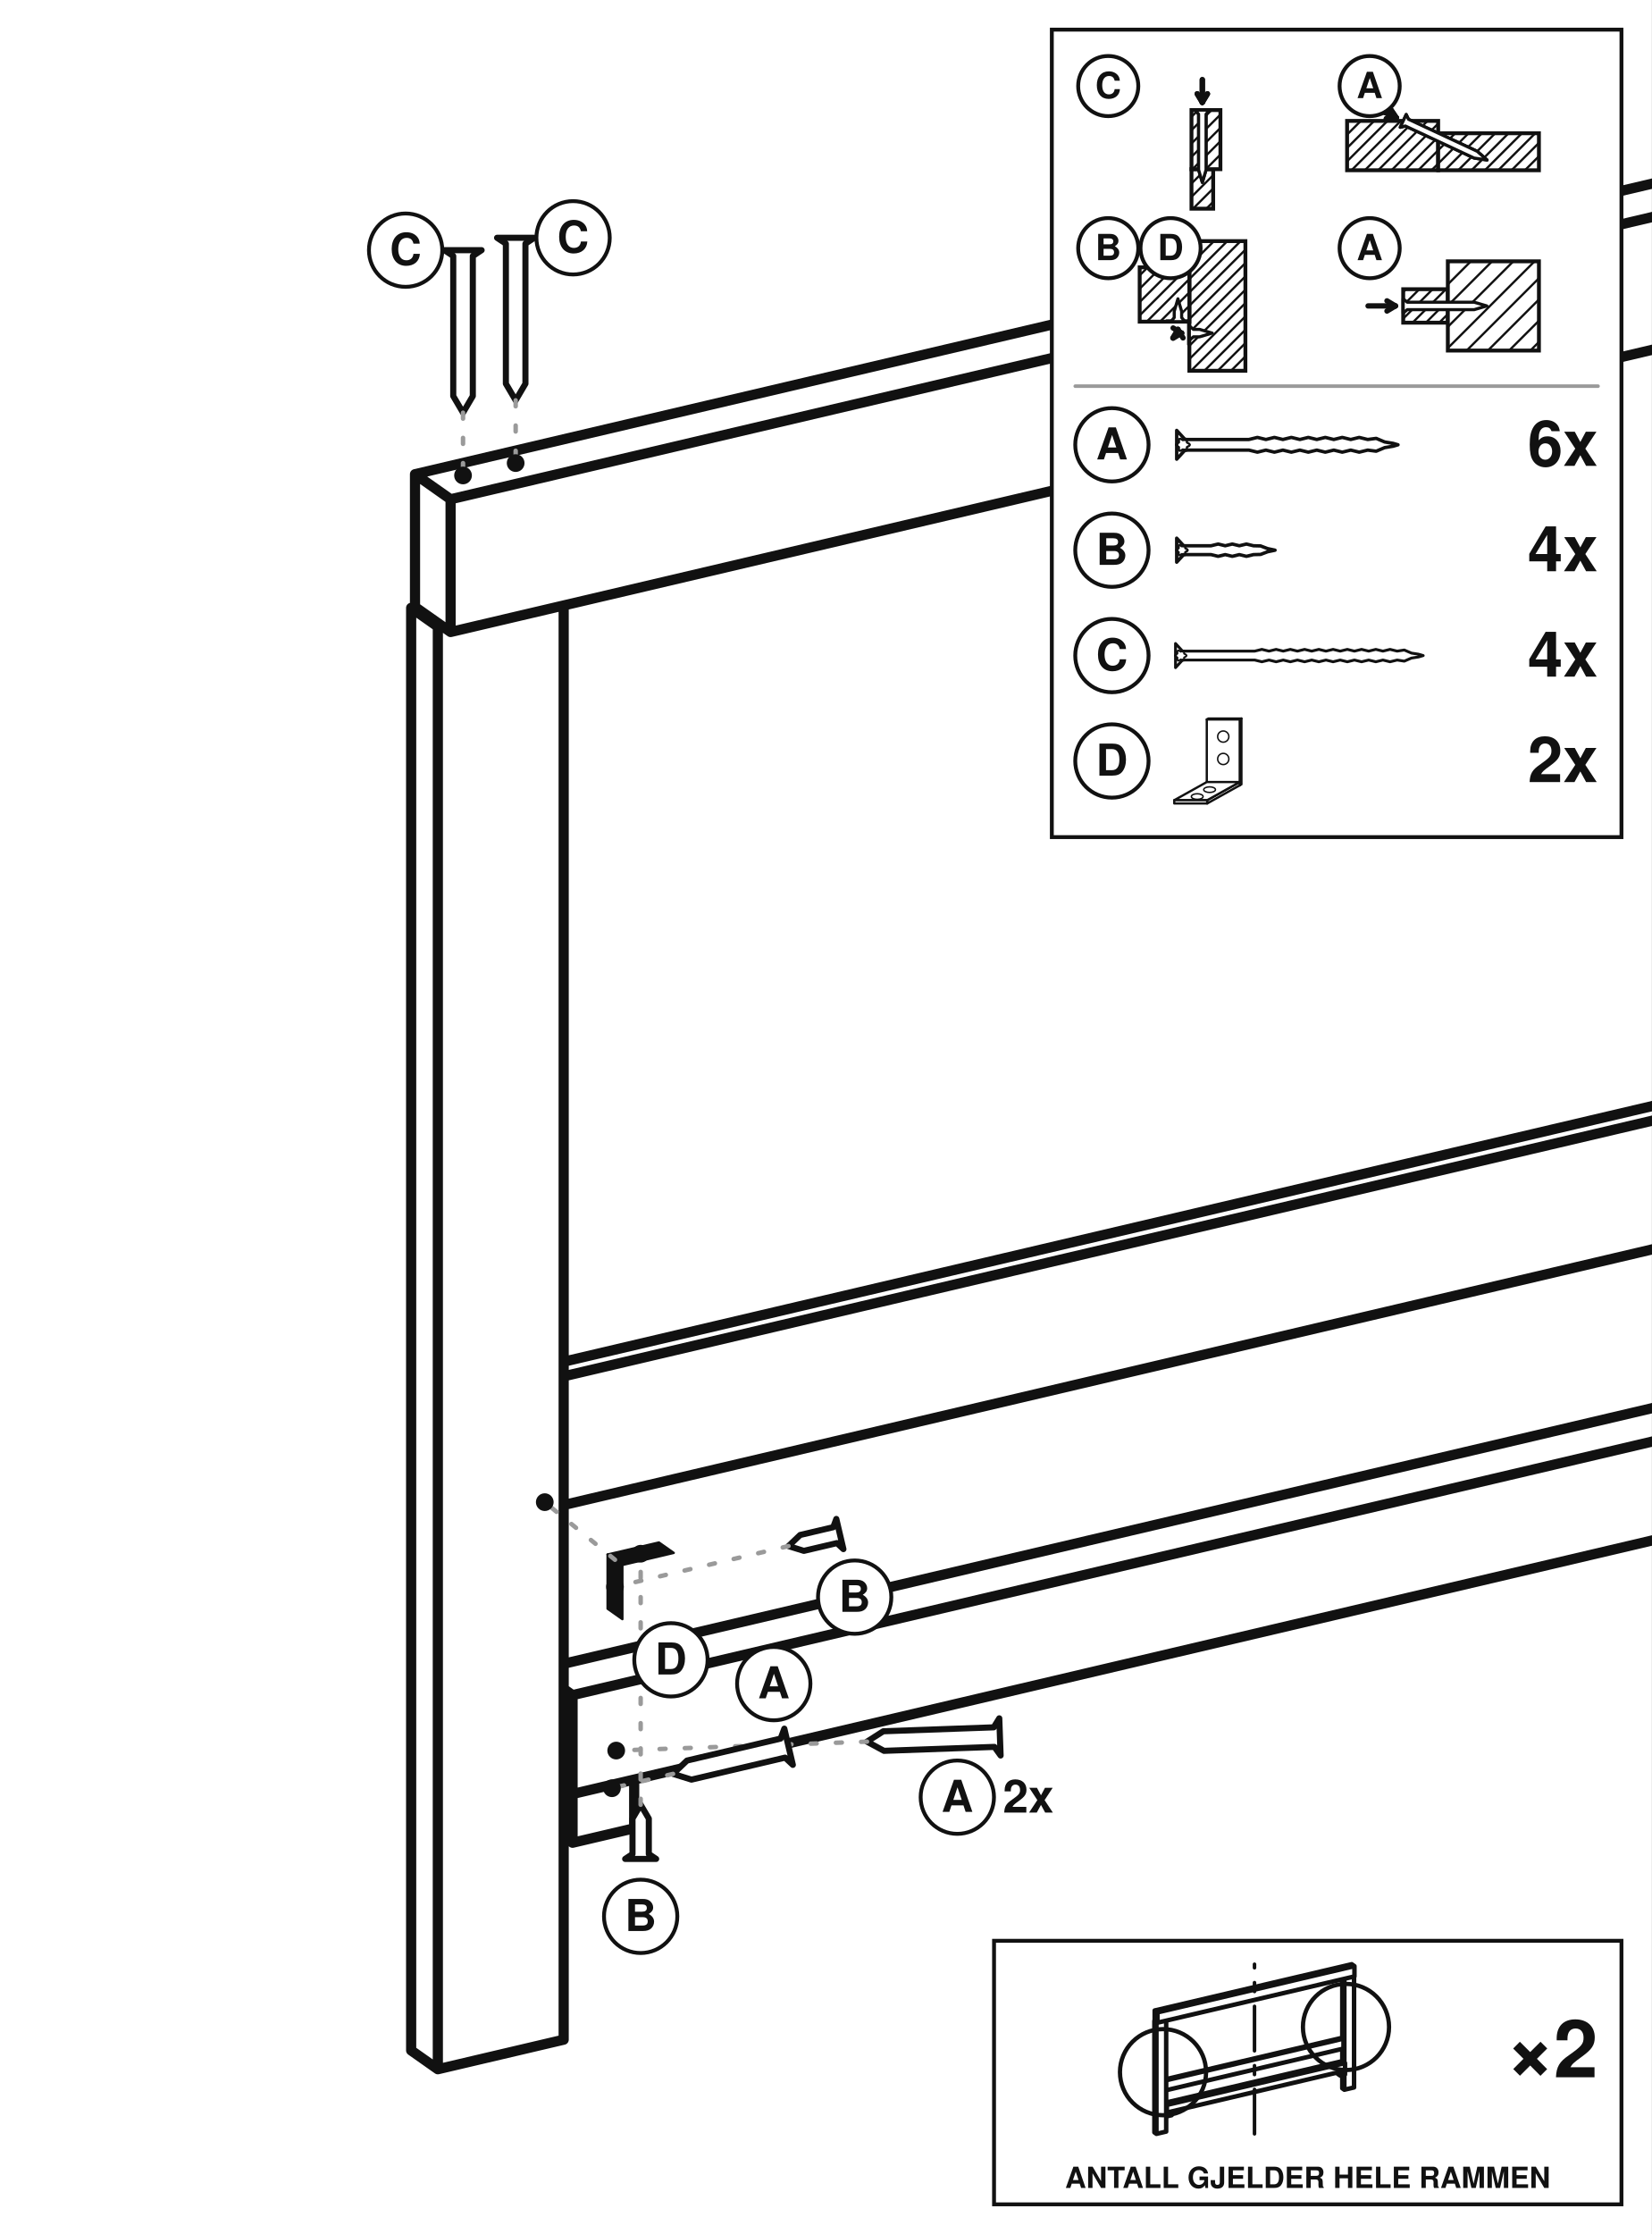
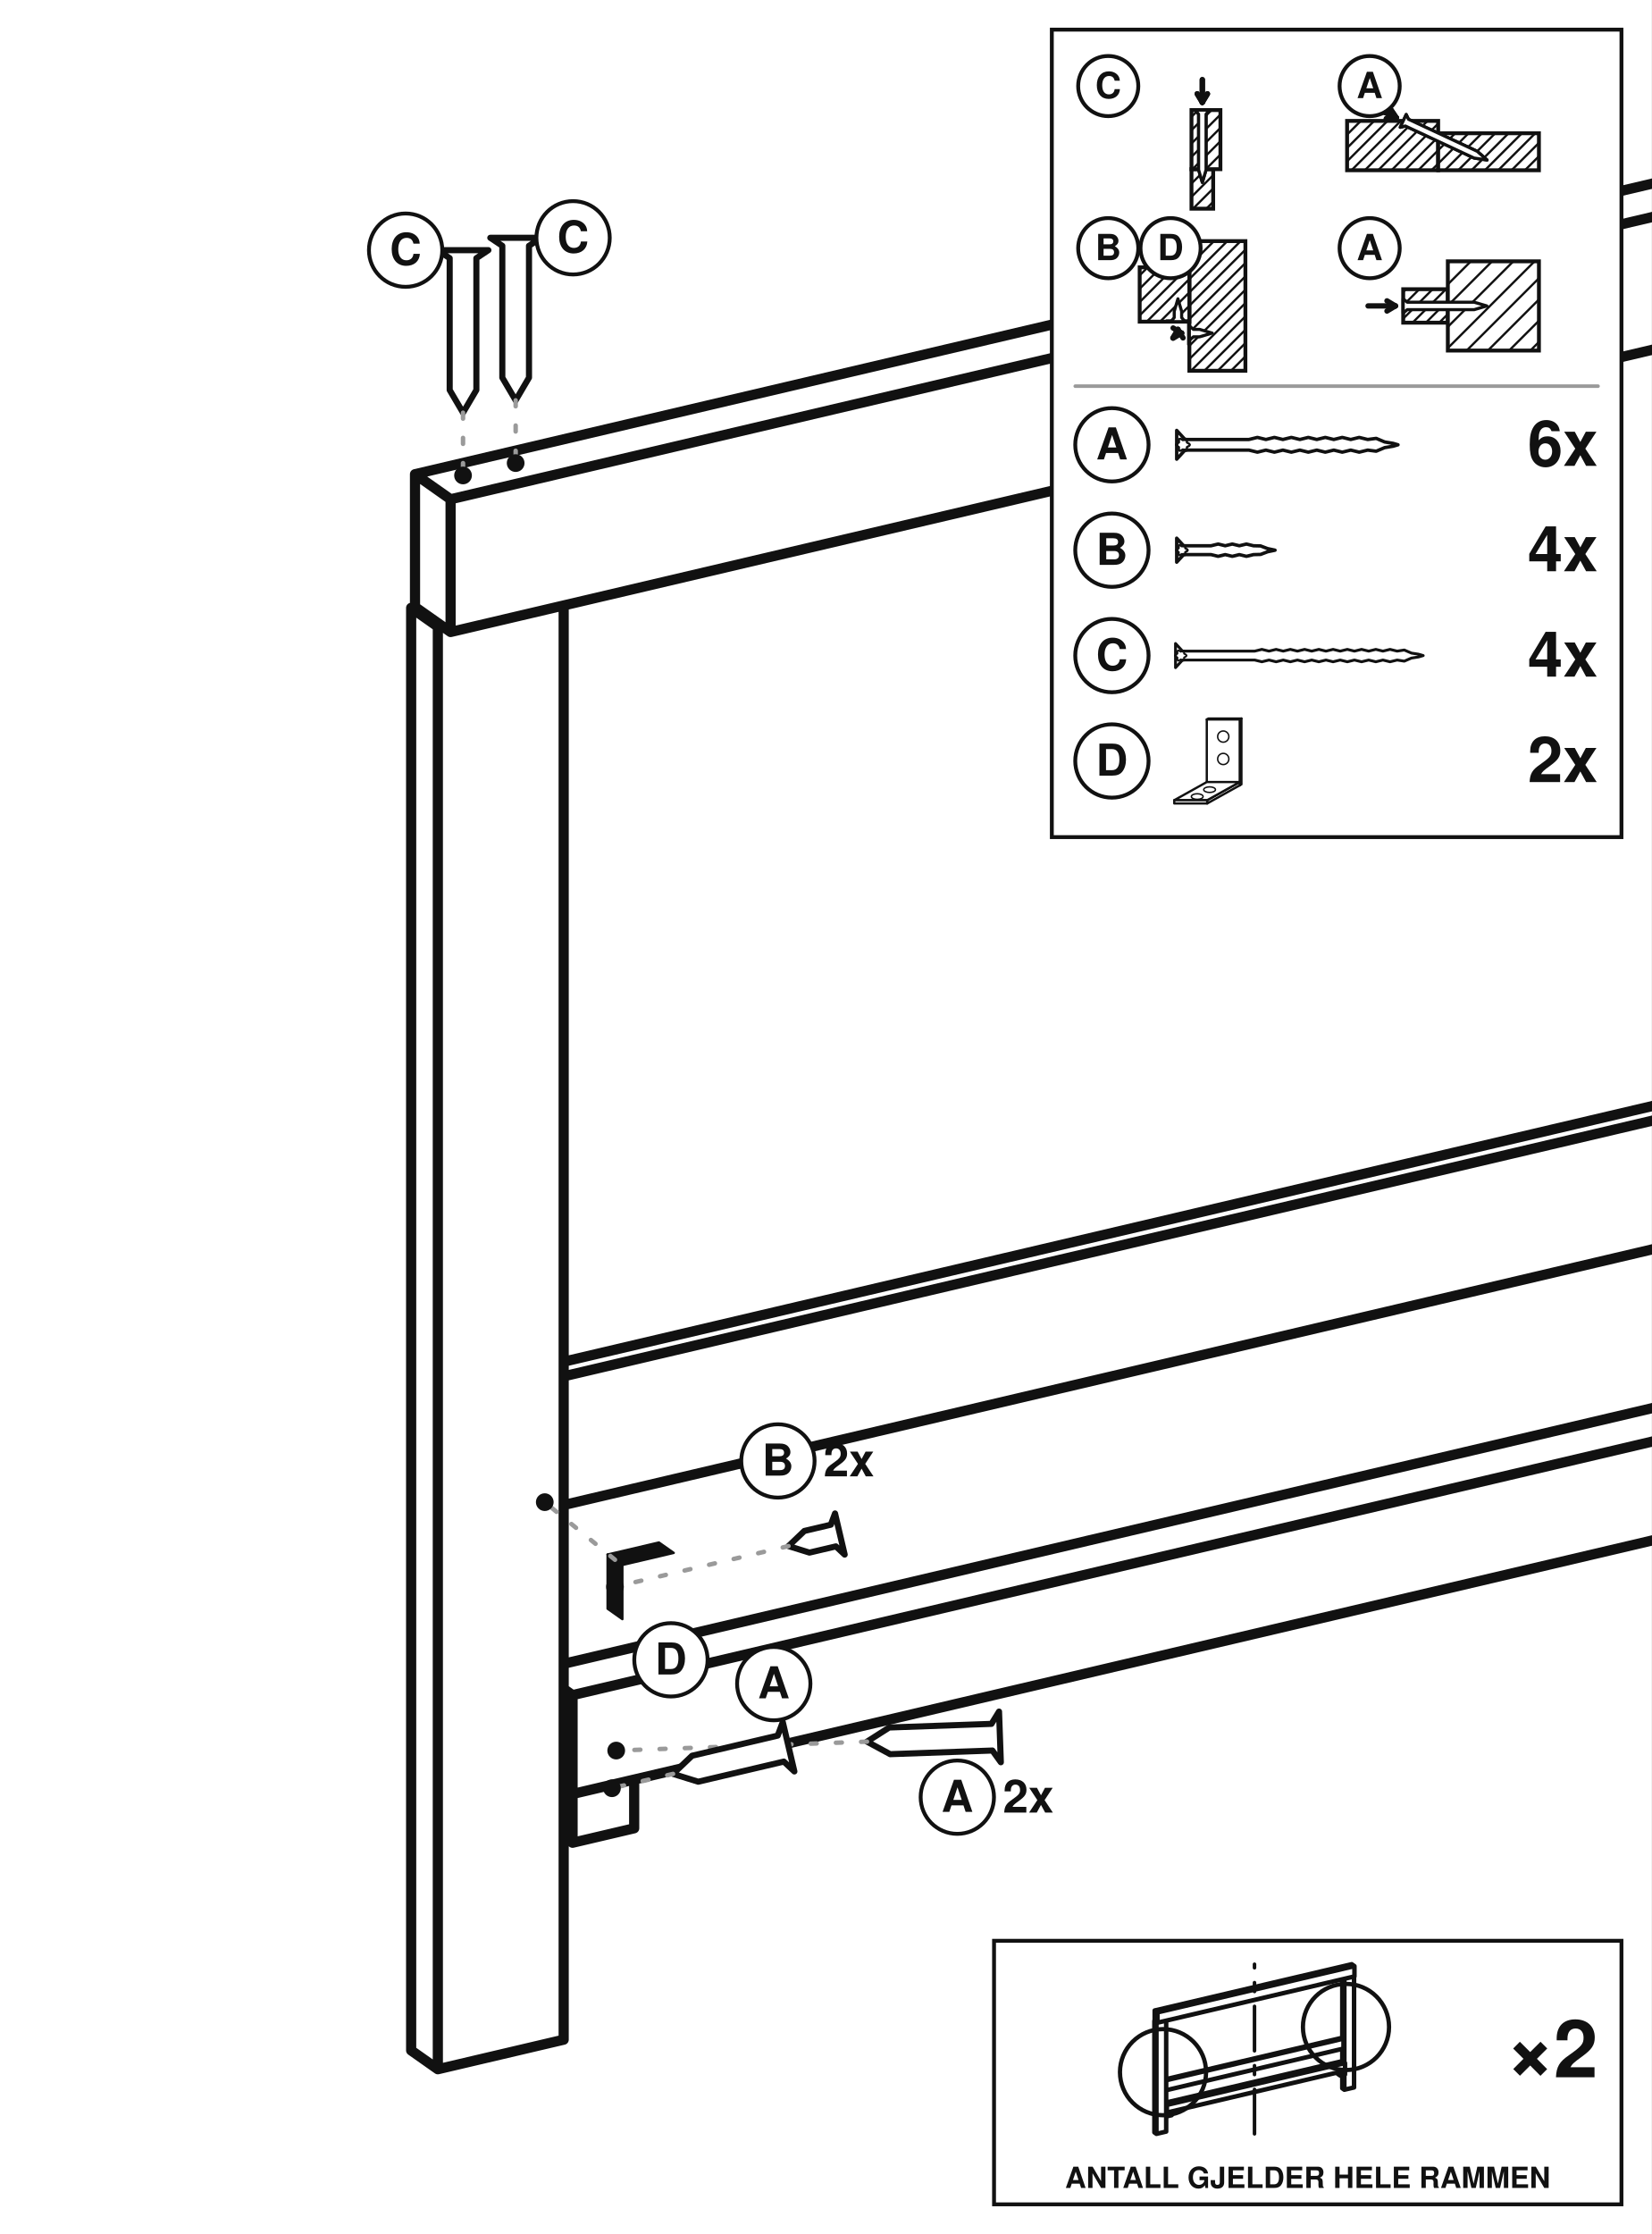
<svg xmlns="http://www.w3.org/2000/svg" viewBox="-1348.04 -551.25 1113.74 1506.68">
  <rect x="-1348.04" y="-551.25" width="1113.74" height="1506.68" fill="#ffffff" />
  <path d="M567.82,210.25 L591.82,227.15 M591.82,293.84 L591.82,227.15 M-967.82,587.77 L-961.82,592 M-961.82,658.69 L-961.82,592 M-967.82,654.46 L-961.82,658.69 M567.82,210.25 L-967.82,570.86 M591.82,293.84 L-961.82,658.69 M591.82,227.15 L-961.82,592 M591.82,326.73 L591.82,293.84 M526.26,319.58 L526.26,309.24 M550.26,336.49 L550.26,303.6 M526.26,319.58 L550.26,336.49 M591.82,326.73 L550.26,336.49 M591.82,293.84 L550.26,303.6 M-920.26,681.81 L-920.26,648.92 M-967.82,654.46 L-961.82,658.69 M-961.82,691.57 L-961.82,658.69 M-967.82,687.35 L-961.82,691.57 M-920.26,681.81 L-961.82,691.57 M-920.26,648.92 L-961.82,658.69 M670.7,439.6 L670.7,-527.69 M567.82,446.85 L567.82,332.37 M567.82,210.25 L567.82,103.17 M567.82,6.53 L567.82,-503.53 M585.82,459.53 L585.82,328.14 M585.82,222.93 L585.82,-507.76 M567.82,446.85 L585.82,459.53 M670.7,439.6 L585.82,459.53 M-967.82,824.38 L-967.82,-142.91 M-1070.7,831.63 L-1070.7,-141.3 M-1070.7,-141.3 L-1052.7,-128.62 M-1052.7,844.31 L-1052.7,-128.62 M-1070.7,831.63 L-1052.7,844.31 M-1068.1,-141.91 L-1070.7,-141.3 M-967.82,824.38 L-1052.7,844.31 M-1050.1,-129.23 L-1052.7,-128.62 M567.82,6.53 L578.32,13.92 M578.32,100.71 L578.32,13.92 M567.82,6.53 L-967.82,367.14 M578.32,100.71 L-967.82,463.79 M578.32,13.92 L-967.82,377 M650.1,-634.92 L674.1,-618.01 M674.1,-528.48 L674.1,-618.01 M-1068.1,-141.91 L-1068.1,-231.44 M-1068.1,-231.44 L-1044.1,-214.53 M-1044.1,-125 L-1044.1,-214.53 M-1068.1,-141.91 L-1044.1,-125 M650.1,-634.92 L-1068.1,-231.44 M674.1,-528.48 L-1044.1,-125 M674.1,-618.01 L-1044.1,-214.53" fill="none" stroke="#111111" stroke-width="3.09" stroke-linecap="round" stroke-linejoin="round" stroke-dasharray="26 20" />
  <path d="M567.82,210.25 L591.82,227.15 M591.82,293.84 L591.82,227.15 M-967.82,587.77 L-961.82,592 M-961.82,658.69 L-961.82,592 M-967.82,654.46 L-961.82,658.69 M567.82,210.25 L-967.82,570.86 M591.82,293.84 L-961.82,658.69 M591.82,227.15 L-961.82,592 M591.82,326.73 L591.82,293.84 M526.26,319.58 L526.26,309.24 M550.26,336.49 L550.26,303.6 M526.26,319.58 L550.26,336.49 M591.82,326.73 L550.26,336.49 M591.82,293.84 L550.26,303.6 M-920.26,681.81 L-920.26,648.92 M-967.82,654.46 L-961.82,658.69 M-961.82,691.57 L-961.82,658.69 M-967.82,687.35 L-961.82,691.57 M-920.26,681.81 L-961.82,691.57 M-920.26,648.92 L-961.82,658.69 M670.7,439.6 L670.7,-527.69 M567.82,446.85 L567.82,332.37 M567.82,210.25 L567.82,103.17 M567.82,6.53 L567.82,-503.53 M585.82,459.53 L585.82,328.14 M585.82,222.93 L585.82,-507.76 M567.82,446.85 L585.82,459.53 M670.7,439.6 L585.82,459.53 M-967.82,824.38 L-967.82,-142.91 M-1070.7,831.63 L-1070.7,-141.3 M-1070.7,-141.3 L-1052.7,-128.62 M-1052.7,844.31 L-1052.7,-128.62 M-1070.7,831.63 L-1052.7,844.31 M-1068.1,-141.91 L-1070.7,-141.3 M-967.82,824.38 L-1052.7,844.31 M-1050.1,-129.23 L-1052.7,-128.62 M567.82,6.53 L578.32,13.92 M578.32,100.71 L578.32,13.92 M567.82,6.53 L-967.82,367.14 M578.32,100.71 L-967.82,463.79 M578.32,13.92 L-967.82,377 M650.1,-634.92 L674.1,-618.01 M674.1,-528.48 L674.1,-618.01 M-1068.1,-141.91 L-1068.1,-231.44 M-1068.1,-231.44 L-1044.1,-214.53 M-1044.1,-125 L-1044.1,-214.53 M-1068.1,-141.91 L-1044.1,-125 M650.1,-634.92 L-1068.1,-231.44 M674.1,-528.48 L-1044.1,-125 M674.1,-618.01 L-1044.1,-214.53" fill="none" stroke="#111111" stroke-width="6.87" stroke-linecap="round" stroke-linejoin="round" />
  <rect x="-638.54" y="-531.25" width="384.24" height="544.58" rx="0" fill="#ffffff" stroke="#111111" stroke-width="2.61" />
  <rect x="-544.34" y="-437.15" width="14.64" height="26.65" rx="0" fill="#ffffff" stroke="#111111" stroke-width="2.61" />
  <path d="M-544.34,-436.46 L-543.65,-437.15 M-544.34,-427.47 L-534.65,-437.15 M-544.34,-418.47 L-529.7,-433.11 M-543.3,-410.51 L-529.7,-424.11 M-534.3,-410.51 L-529.7,-415.11" fill="none" stroke="#111111" stroke-width="1.51" />
  <rect x="-544.34" y="-477.01" width="19.52" height="39.86" rx="0" fill="#ffffff" stroke="#111111" stroke-width="2.61" />
  <path d="M-544.34,-472.46 L-539.79,-477.01 M-544.34,-463.46 L-530.79,-477.01 M-544.34,-454.46 L-524.82,-473.98 M-544.34,-445.46 L-524.82,-464.98 M-543.65,-437.15 L-524.82,-455.98 M-534.65,-437.15 L-524.82,-446.99 M-525.65,-437.15 L-524.82,-437.99" fill="none" stroke="#111111" stroke-width="1.51" />
  <path d="M-532.26,-477.01 L-534.51,-474.25 L-534.51,-436.73 L-537.02,-428.21 L-539.53,-436.73 L-539.53,-474.25 L-541.78,-477.01 Z" fill="#ffffff" stroke="#111111" stroke-width="2.09" stroke-linejoin="round" />
  <path d="M-537.02,-497.51 L-537.02,-482.25" fill="none" stroke="#111111" stroke-width="3.61" stroke-linecap="round" />
  <path d="M-537.02,-482.25 L-533.58,-487.97" fill="none" stroke="#111111" stroke-width="3.61" stroke-linecap="round" />
  <path d="M-537.02,-482.25 L-540.46,-487.97" fill="none" stroke="#111111" stroke-width="3.61" stroke-linecap="round" />
  <path d="M-532.26,-477.01 L-534.51,-474.25 L-534.51,-436.73 L-537.02,-428.21 L-539.53,-436.73 L-539.53,-474.25 L-541.78,-477.01 Z" fill="#ffffff" stroke="#111111" stroke-width="2.09" stroke-linejoin="round" />
  <path d="M-537.02,-497.51 L-537.02,-482.25" fill="none" stroke="#111111" stroke-width="3.61" stroke-linecap="round" />
  <path d="M-537.02,-482.25 L-533.58,-487.97" fill="none" stroke="#111111" stroke-width="3.61" stroke-linecap="round" />
  <path d="M-537.02,-482.25 L-540.46,-487.97" fill="none" stroke="#111111" stroke-width="3.61" stroke-linecap="round" />
  <circle cx="-600.49" cy="-493.2" r="20.28" fill="#ffffff" stroke="#111111" stroke-width="2.61" />
  <text x="-600.49" y="-485.09" font-family="Helvetica, Arial, sans-serif" font-size="24.33" font-weight="bold" text-anchor="middle" fill="#111111">C</text>
  <rect x="-439.37" y="-469.71" width="61.43" height="33.28" rx="0" fill="#ffffff" stroke="#111111" stroke-width="2.61" />
  <path d="M-439.37,-469.45 L-439.11,-469.71 M-439.37,-460.45 L-430.12,-469.71 M-439.37,-451.46 L-421.12,-469.71 M-439.37,-442.46 L-412.12,-469.71 M-436.4,-436.42 L-403.12,-469.71 M-427.41,-436.42 L-394.12,-469.71 M-418.41,-436.42 L-385.12,-469.71 M-409.41,-436.42 L-377.93,-467.9 M-400.41,-436.42 L-377.93,-458.9 M-391.41,-436.42 L-377.93,-449.9 M-382.42,-436.42 L-377.93,-440.9" fill="none" stroke="#111111" stroke-width="1.51" />
  <rect x="-377.93" y="-461.38" width="67.95" height="24.96" rx="0" fill="#ffffff" stroke="#111111" stroke-width="2.61" />
  <path d="M-377.93,-458.9 L-375.45,-461.38 M-377.93,-449.9 L-366.45,-461.38 M-377.93,-440.9 L-357.45,-461.38 M-373.42,-436.42 L-348.45,-461.38 M-364.42,-436.42 L-339.46,-461.38 M-355.42,-436.42 L-330.46,-461.38 M-346.42,-436.42 L-321.46,-461.38 M-337.42,-436.42 L-312.46,-461.38 M-328.43,-436.42 L-309.98,-454.87 M-319.43,-436.42 L-309.98,-445.87 M-310.43,-436.42 L-309.98,-436.87" fill="none" stroke="#111111" stroke-width="1.51" />
  <path d="M-399.5,-474.02 L-397.95,-470.81 L-351.62,-449.21 L-344.95,-443.33 L-353.73,-444.66 L-400.07,-466.27 L-403.52,-465.39 Z" fill="#ffffff" stroke="#111111" stroke-width="2.09" stroke-linejoin="round" />
  <path d="M-425.26,-480.78 L-406.26,-471.92" fill="none" stroke="#111111" stroke-width="3.61" stroke-linecap="round" />
  <path d="M-406.26,-471.92 L-409.98,-477.45" fill="none" stroke="#111111" stroke-width="3.61" stroke-linecap="round" />
  <path d="M-406.26,-471.92 L-412.89,-471.22" fill="none" stroke="#111111" stroke-width="3.61" stroke-linecap="round" />
  <path d="M-399.5,-474.02 L-397.95,-470.81 L-351.62,-449.21 L-344.95,-443.33 L-353.73,-444.66 L-400.07,-466.27 L-403.52,-465.39 Z" fill="#ffffff" stroke="#111111" stroke-width="2.09" stroke-linejoin="round" />
  <path d="M-425.26,-480.78 L-406.26,-471.92" fill="none" stroke="#111111" stroke-width="3.61" stroke-linecap="round" />
  <path d="M-406.26,-471.92 L-409.98,-477.45" fill="none" stroke="#111111" stroke-width="3.61" stroke-linecap="round" />
  <path d="M-406.26,-471.92 L-412.89,-471.22" fill="none" stroke="#111111" stroke-width="3.61" stroke-linecap="round" />
  <circle cx="-424.16" cy="-493.2" r="20.28" fill="#ffffff" stroke="#111111" stroke-width="2.61" />
  <text x="-424.16" y="-485.09" font-family="Helvetica, Arial, sans-serif" font-size="24.33" font-weight="bold" text-anchor="middle" fill="#111111">A</text>
  <rect x="-545.76" y="-388.64" width="37.79" height="87.46" rx="0" fill="#ffffff" stroke="#111111" stroke-width="2.61" />
  <path d="M-545.76,-381.05 L-538.17,-388.64 M-545.76,-372.05 L-529.17,-388.64 M-545.76,-363.06 L-520.18,-388.64 M-545.76,-354.06 L-511.18,-388.64 M-545.76,-345.06 L-507.97,-382.85 M-545.76,-336.06 L-507.97,-373.85 M-545.76,-327.06 L-507.97,-364.85 M-545.76,-318.06 L-507.97,-355.85 M-545.76,-309.07 L-507.97,-346.86 M-544.64,-301.19 L-507.97,-337.86 M-535.65,-301.19 L-507.97,-328.86 M-526.65,-301.19 L-507.97,-319.86 M-517.65,-301.19 L-507.97,-310.86 M-508.65,-301.19 L-507.97,-301.87" fill="none" stroke="#111111" stroke-width="1.51" />
  <rect x="-579.28" y="-370.94" width="33.52" height="36.63" rx="0" fill="#ffffff" stroke="#111111" stroke-width="2.61" />
  <path d="M-579.28,-365.53 L-573.87,-370.94 M-579.28,-356.53 L-564.87,-370.94 M-579.28,-347.54 L-555.87,-370.94 M-579.28,-338.54 L-546.87,-370.94 M-574.51,-334.31 L-545.76,-363.06 M-565.51,-334.31 L-545.76,-354.06 M-556.51,-334.31 L-545.76,-345.06 M-547.51,-334.31 L-545.76,-336.06" fill="none" stroke="#111111" stroke-width="1.51" />
  <path d="M-545.76,-334.31 L-545.76,-318.89 L-546.53,-318.89 L-546.53,-334.31 Z" fill="#111111" stroke="#111111" stroke-width="1.57" stroke-linejoin="round" />
  <path d="M-545.76,-334.31 L-561.19,-334.31 L-561.19,-335.08 L-545.76,-335.08 Z" fill="#111111" stroke="#111111" stroke-width="1.57" stroke-linejoin="round" />
  <path d="M-545.76,-331.36 L-543.01,-329.11 L-538.86,-329.11 L-530.34,-326.6 L-538.86,-324.09 L-543.01,-324.09 L-545.76,-321.84 Z" fill="#ffffff" stroke="#111111" stroke-width="2.09" stroke-linejoin="round" />
  <path d="M-552.24,-326.6 L-551,-326.6" fill="none" stroke="#111111" stroke-width="3.61" stroke-linecap="round" />
  <path d="M-551,-326.6 L-556.72,-330.04" fill="none" stroke="#111111" stroke-width="3.61" stroke-linecap="round" />
  <path d="M-551,-326.6 L-556.72,-323.16" fill="none" stroke="#111111" stroke-width="3.61" stroke-linecap="round" />
  <path d="M-558.24,-334.31 L-555.98,-337.07 L-555.98,-341.21 L-553.48,-349.74 L-550.97,-341.21 L-550.97,-337.07 L-548.71,-334.31 Z" fill="#ffffff" stroke="#111111" stroke-width="2.09" stroke-linejoin="round" />
  <path d="M-553.48,-327.83 L-553.48,-329.07" fill="none" stroke="#111111" stroke-width="3.61" stroke-linecap="round" />
  <path d="M-553.48,-329.07 L-556.91,-323.36" fill="none" stroke="#111111" stroke-width="3.61" stroke-linecap="round" />
  <path d="M-553.48,-329.07 L-550.04,-323.36" fill="none" stroke="#111111" stroke-width="3.61" stroke-linecap="round" />
  <circle cx="-600.49" cy="-383.88" r="20.28" fill="#ffffff" stroke="#111111" stroke-width="2.61" />
  <text x="-600.49" y="-375.77" font-family="Helvetica, Arial, sans-serif" font-size="24.33" font-weight="bold" text-anchor="middle" fill="#111111">B</text>
  <circle cx="-558.45" cy="-383.88" r="20.28" fill="#ffffff" stroke="#111111" stroke-width="2.61" />
  <text x="-558.45" y="-375.77" font-family="Helvetica, Arial, sans-serif" font-size="24.33" font-weight="bold" text-anchor="middle" fill="#111111">D</text>
  <rect x="-401.52" y="-356.2" width="30.1" height="22.57" rx="0" fill="#ffffff" stroke="#111111" stroke-width="2.61" />
  <path d="M-401.52,-354.33 L-399.65,-356.2 M-401.52,-345.33 L-390.65,-356.2 M-401.52,-336.33 L-381.65,-356.2 M-395.22,-333.63 L-372.65,-356.2 M-386.23,-333.63 L-371.42,-348.43 M-377.23,-333.63 L-371.42,-339.43" fill="none" stroke="#111111" stroke-width="1.51" />
  <rect x="-371.42" y="-375.01" width="61.45" height="60.19" rx="0" fill="#ffffff" stroke="#111111" stroke-width="2.61" />
  <path d="M-371.42,-373.81 L-370.22,-375.01 M-371.42,-359.48 L-355.89,-375.01 M-371.42,-345.14 L-341.56,-375.01 M-371.42,-330.81 L-327.23,-375.01 M-371.42,-316.48 L-312.89,-375.01 M-358.75,-314.82 L-309.98,-363.6 M-344.42,-314.82 L-309.98,-349.26 M-330.09,-314.82 L-309.98,-334.93 M-315.76,-314.82 L-309.98,-320.6" fill="none" stroke="#111111" stroke-width="1.51" />
  <path d="M-401.52,-349.68 L-398.76,-347.42 L-353.61,-347.42 L-345.09,-344.92 L-353.61,-342.41 L-398.76,-342.41 L-401.52,-340.15 Z" fill="#ffffff" stroke="#111111" stroke-width="2.09" stroke-linejoin="round" />
  <path d="M-425.22,-344.92 L-406.76,-344.92" fill="none" stroke="#111111" stroke-width="3.61" stroke-linecap="round" />
  <path d="M-406.76,-344.92 L-412.47,-348.35" fill="none" stroke="#111111" stroke-width="3.61" stroke-linecap="round" />
  <path d="M-406.76,-344.92 L-412.47,-341.48" fill="none" stroke="#111111" stroke-width="3.61" stroke-linecap="round" />
  <circle cx="-424.16" cy="-383.88" r="20.28" fill="#ffffff" stroke="#111111" stroke-width="2.61" />
  <text x="-424.16" y="-375.77" font-family="Helvetica, Arial, sans-serif" font-size="24.33" font-weight="bold" text-anchor="middle" fill="#111111">A</text>
  <path d="M-622.74,-290.81 L-270.1,-290.81" fill="none" stroke="#9a9a9a" stroke-width="2.4" stroke-linecap="round" />
  <circle cx="-598.01" cy="-251.27" r="24.73" fill="#ffffff" stroke="#111111" stroke-width="2.61" />
  <text x="-598.01" y="-241.38" font-family="Helvetica, Arial, sans-serif" font-size="29.67" font-weight="bold" text-anchor="middle" fill="#111111">A</text>
  <svg x="-559.29" y="-276.15" width="159.23" height="49.76" viewBox="0 0 384 120" preserveAspectRatio="xMidYMid meet">
    <g fill="none" stroke="#111" stroke-width="5.5" stroke-linecap="round" stroke-linejoin="round">
      <g transform="scale(4) translate(3 15)" stroke-width="1.38">
        <path d="M 0 -5.85 L 3.39 -2.16 L 29.38 -2.16 L 29.38 -2.16 L 32.83 -3 L 36.28 -2.16 L 39.73 -3 L 43.18 -2.16 L 46.63 -3 L 50.08 -2.16 L 53.53 -3 L 56.98 -2.16 L 60.43 -3 L 63.88 -2.16 L 67.33 -3 L 70.78 -2.16 L 74.23 -3 L 77.68 -2.16 L 81.13 -2.61 L 84.58 -1.15 L 88.03 -0.58 L 90 0 L 90 0 L 90 0 L 88.03 0.58 L 84.58 1.15 L 81.13 2.61 L 77.68 2.16 L 74.23 3 L 70.78 2.16 L 67.33 3 L 63.88 2.16 L 60.43 3 L 56.98 2.16 L 53.53 3 L 50.08 2.16 L 46.63 3 L 43.18 2.16 L 39.73 3 L 36.28 2.16 L 32.83 3 L 29.38 2.16 L 29.38 2.16 L 3.39 2.16 L 0 5.85 Z" />
        <path d="M 5.35 0 L 5.07 0.45 L 4.52 0.72 L 4.16 0.94 L 4.15 1.35 L 4.19 1.97 L 3.94 2.43 L 3.42 2.42 L 2.91 2.07 L 2.54 1.87 L 2.17 2.07 L 1.66 2.42 L 1.14 2.43 L 0.89 1.97 L 0.93 1.35 L 0.92 0.94 L 0.56 0.72 L 0.01 0.45 L -0.27 0 L 0.01 -0.45 L 0.56 -0.72 L 0.92 -0.94 L 0.93 -1.35 L 0.89 -1.97 L 1.14 -2.43 L 1.66 -2.42 L 2.17 -2.07 L 2.54 -1.87 L 2.91 -2.07 L 3.42 -2.42 L 3.94 -2.43 L 4.19 -1.97 L 4.15 -1.35 L 4.16 -0.94 L 4.52 -0.72 L 5.07 -0.45 Z" stroke-width="0.88" />
      </g>
    </g>
  </svg>
  <text x="-270.1" y="-237.06" font-family="Helvetica, Arial, sans-serif" font-size="42.65" font-weight="bold" text-anchor="end" fill="#111111">6x</text>
  <circle cx="-598.01" cy="-180.19" r="24.73" fill="#ffffff" stroke="#111111" stroke-width="2.61" />
  <text x="-598.01" y="-170.3" font-family="Helvetica, Arial, sans-serif" font-size="29.67" font-weight="bold" text-anchor="middle" fill="#111111">B</text>
  <svg x="-559.29" y="-205.07" width="76.3" height="49.76" viewBox="0 0 184 120" preserveAspectRatio="xMidYMid meet">
    <g fill="none" stroke="#111" stroke-width="5.5" stroke-linecap="round" stroke-linejoin="round">
      <g transform="scale(4) translate(3 15)" stroke-width="1.38">
        <path d="M 0 -4.88 L 2.83 -1.8 L 13.98 -1.8 L 13.98 -1.8 L 16.86 -2.5 L 19.73 -1.8 L 22.61 -2.5 L 25.48 -1.8 L 28.36 -2.5 L 31.23 -1.8 L 34.11 -1.73 L 36.98 -0.64 L 39.86 -0.04 L 40 0 L 40 0 L 40 0 L 39.86 0.04 L 36.98 0.64 L 34.11 1.73 L 31.23 1.8 L 28.36 2.5 L 25.48 1.8 L 22.61 2.5 L 19.73 1.8 L 16.86 2.5 L 13.98 1.8 L 13.98 1.8 L 2.83 1.8 L 0 4.88 Z" />
        <path d="M 4.49 0 L 4.26 0.37 L 3.8 0.6 L 3.5 0.78 L 3.49 1.13 L 3.53 1.64 L 3.32 2.03 L 2.88 2.02 L 2.45 1.73 L 2.15 1.56 L 1.85 1.73 L 1.42 2.02 L 0.98 2.03 L 0.77 1.64 L 0.81 1.13 L 0.8 0.78 L 0.5 0.6 L 0.04 0.37 L -0.19 0 L 0.04 -0.37 L 0.5 -0.6 L 0.8 -0.78 L 0.81 -1.13 L 0.77 -1.64 L 0.98 -2.03 L 1.42 -2.02 L 1.85 -1.73 L 2.15 -1.56 L 2.45 -1.73 L 2.88 -2.02 L 3.32 -2.03 L 3.53 -1.64 L 3.49 -1.13 L 3.5 -0.78 L 3.8 -0.6 L 4.26 -0.37 Z" stroke-width="0.88" />
      </g>
    </g>
  </svg>
  <text x="-270.1" y="-165.97" font-family="Helvetica, Arial, sans-serif" font-size="42.65" font-weight="bold" text-anchor="end" fill="#111111">4x</text>
  <circle cx="-598.01" cy="-109.1" r="24.73" fill="#ffffff" stroke="#111111" stroke-width="2.61" />
  <text x="-598.01" y="-99.21" font-family="Helvetica, Arial, sans-serif" font-size="29.67" font-weight="bold" text-anchor="middle" fill="#111111">C</text>
  <svg x="-559.29" y="-129.99" width="175.45" height="41.77" viewBox="0 0 504 120" preserveAspectRatio="xMidYMid meet">
    <g fill="none" stroke="#111" stroke-width="5.5" stroke-linecap="round" stroke-linejoin="round">
      <g transform="scale(4) translate(3 15)" stroke-width="1.38">
        <path d="M 0 -5.85 L 3.39 -2.16 L 38.38 -2.16 L 38.38 -2.16 L 41.83 -3 L 45.28 -2.16 L 48.73 -3 L 52.18 -2.16 L 55.63 -3 L 59.08 -2.16 L 62.53 -3 L 65.98 -2.16 L 69.43 -3 L 72.88 -2.16 L 76.33 -3 L 79.78 -2.16 L 83.23 -3 L 86.68 -2.16 L 90.13 -3 L 93.58 -2.16 L 97.03 -3 L 100.48 -2.16 L 103.93 -3 L 107.38 -2.16 L 110.83 -2.7 L 114.28 -1.21 L 117.73 -0.67 L 120 0 L 120 0 L 120 0 L 117.73 0.67 L 114.28 1.21 L 110.83 2.7 L 107.38 2.16 L 103.93 3 L 100.48 2.16 L 97.03 3 L 93.58 2.16 L 90.13 3 L 86.68 2.16 L 83.23 3 L 79.78 2.16 L 76.33 3 L 72.88 2.16 L 69.43 3 L 65.98 2.16 L 62.53 3 L 59.08 2.16 L 55.63 3 L 52.18 2.16 L 48.73 3 L 45.28 2.16 L 41.83 3 L 38.38 2.16 L 38.38 2.16 L 3.39 2.16 L 0 5.85 Z" />
        <path d="M 5.35 0 L 5.07 0.45 L 4.52 0.72 L 4.16 0.94 L 4.15 1.35 L 4.19 1.97 L 3.94 2.43 L 3.42 2.42 L 2.91 2.07 L 2.54 1.87 L 2.17 2.07 L 1.66 2.42 L 1.14 2.43 L 0.89 1.97 L 0.93 1.35 L 0.92 0.94 L 0.56 0.72 L 0.01 0.45 L -0.27 0 L 0.01 -0.45 L 0.56 -0.72 L 0.92 -0.94 L 0.93 -1.35 L 0.89 -1.97 L 1.14 -2.43 L 1.66 -2.42 L 2.17 -2.07 L 2.54 -1.87 L 2.91 -2.07 L 3.42 -2.42 L 3.94 -2.43 L 4.19 -1.97 L 4.15 -1.35 L 4.16 -0.94 L 4.52 -0.72 L 5.07 -0.45 Z" stroke-width="0.88" />
      </g>
    </g>
  </svg>
  <text x="-270.1" y="-94.89" font-family="Helvetica, Arial, sans-serif" font-size="42.65" font-weight="bold" text-anchor="end" fill="#111111">4x</text>
  <circle cx="-598.01" cy="-38.02" r="24.73" fill="#ffffff" stroke="#111111" stroke-width="2.61" />
  <text x="-598.01" y="-28.13" font-family="Helvetica, Arial, sans-serif" font-size="29.67" font-weight="bold" text-anchor="middle" fill="#111111">D</text>
  <svg x="-559.29" y="-70.01" width="51.98" height="63.98" viewBox="0 0 187.2 230.4" preserveAspectRatio="xMidYMid meet">
    <g fill="none" stroke="#111" stroke-width="5.5" stroke-linecap="round" stroke-linejoin="round">
      <g transform="scale(4) translate(23.8 43)" stroke-width="1.38">
        <path d="M 20 0 L 20 -40 L 18.96 -39.42 L 18.96 0.58 Z" fill="#fff" />
        <path d="M 0 -40 L 20 -40 L 18.96 -39.42 L -1.04 -39.42 Z" fill="#fff" />
        <path d="M -1.04 0.58 L 18.96 0.58 L 18.96 -39.42 L -1.04 -39.42 Z" fill="#fff" />
        <path d="M 18.96 0.58 L -0.8 11.6 L -0.8 9.6 L 18.96 -1.42 Z" fill="#fff" />
        <path d="M -1.04 -1.42 L 18.96 -1.42 L -0.8 9.6 L -20.8 9.6 Z" fill="#fff" />
        <path d="M -20.8 11.6 L -0.8 11.6 L -0.8 9.6 L -20.8 9.6 Z" fill="#fff" />
        <circle cx="8.96" cy="-15.42" r="3.4" stroke-width="0.88" />
        <circle cx="8.96" cy="-29.02" r="3.4" stroke-width="0.88" />
        <ellipse cx="0.66" cy="3.21" rx="3.57" ry="1.7" stroke-width="0.88" />
        <ellipse cx="-6.85" cy="7.4" rx="3.57" ry="1.7" stroke-width="0.88" />
      </g>
    </g>
  </svg>
  <text x="-270.1" y="-23.8" font-family="Helvetica, Arial, sans-serif" font-size="42.65" font-weight="bold" text-anchor="end" fill="#111111">2x</text>
-   <path d="M-987.67,-390.87 L-993.61,-386.91 L-993.61,-292.47 L-1000.21,-281.25 L-1006.81,-292.47 L-1006.81,-386.91 L-1012.75,-390.87 Z" fill="#ffffff" stroke="#111111" stroke-width="4.12" stroke-linejoin="round" />
+   <path d="M-983.11,-390.87 L-991.21,-385.47 L-991.21,-296.55 L-1000.21,-281.25 L-1009.21,-296.55 L-1009.21,-385.47 L-1017.31,-390.87 Z" fill="#ffffff" stroke="#111111" stroke-width="4.12" stroke-linejoin="round" />
  <path d="M-1000.21,-281.25 L-1000.21,-238.93" fill="none" stroke="#9a9a9a" stroke-width="3.02" stroke-linecap="round" stroke-dasharray="4 13" />
  <circle cx="-1000.21" cy="-238.93" r="5.98" fill="#111111" />
-   <path d="M-1023.17,-382.53 L-1029.11,-378.57 L-1029.11,-284.13 L-1035.71,-272.91 L-1042.31,-284.13 L-1042.31,-378.57 L-1048.25,-382.53 Z" fill="#ffffff" stroke="#111111" stroke-width="4.12" stroke-linejoin="round" />
+   <path d="M-1018.61,-382.53 L-1026.71,-377.13 L-1026.71,-288.21 L-1035.71,-272.91 L-1044.71,-288.21 L-1044.71,-377.13 L-1052.81,-382.53 Z" fill="#ffffff" stroke="#111111" stroke-width="4.12" stroke-linejoin="round" />
  <path d="M-1035.71,-272.91 L-1035.71,-230.59" fill="none" stroke="#9a9a9a" stroke-width="3.02" stroke-linecap="round" stroke-dasharray="4 13" />
  <circle cx="-1035.71" cy="-230.59" r="5.98" fill="#111111" />
-   <path d="M-926.34,702.46 L-921.39,699.16 L-921.39,675.27 L-915.89,665.92 L-910.39,675.27 L-910.39,699.16 L-905.44,702.46 Z" fill="#ffffff" stroke="#111111" stroke-width="4.12" stroke-linejoin="round" />
-   <path d="M-915.89,665.92 L-915.89,496.63" fill="none" stroke="#9a9a9a" stroke-width="3.02" stroke-linecap="round" stroke-dasharray="4 13" />
-   <circle cx="-915.89" cy="496.63" r="5.98" fill="#111111" />
  <path d="M-938.21,497.17 L-938.21,533.72 L-928.21,540.76 L-928.21,504.22 L-938.21,497.17 Z" fill="#111111" stroke="#111111" stroke-width="1.57" stroke-linejoin="round" />
  <path d="M-938.21,497.17 L-903.57,489.04 L-893.57,496.08 L-928.21,504.22 L-938.21,497.17 Z" fill="#111111" stroke="#111111" stroke-width="1.57" stroke-linejoin="round" />
  <path d="M-933.21,500.7 L-980.57,461.85" fill="none" stroke="#9a9a9a" stroke-width="3.02" stroke-linecap="round" stroke-dasharray="4 13" />
  <circle cx="-980.57" cy="461.85" r="5.98" fill="#111111" />
-   <path d="M-779.13,493.52 L-783.48,489.46 L-805.8,494.7 L-816.16,491.48 L-808.32,483.99 L-785.99,478.75 L-783.91,473.17 Z" fill="#ffffff" stroke="#111111" stroke-width="4.12" stroke-linejoin="round" />
+   <path d="M-778.27,497.22 L-784.19,491.68 L-802.04,495.87 L-816.16,491.48 L-805.47,481.27 L-787.62,477.07 L-784.78,469.47 Z" fill="#ffffff" stroke="#111111" stroke-width="4.12" stroke-linejoin="round" />
  <path d="M-816.16,491.48 L-933.21,518.97" fill="none" stroke="#9a9a9a" stroke-width="3.02" stroke-linecap="round" stroke-dasharray="4 13" />
  <circle cx="-933.21" cy="518.97" r="5.98" fill="#111111" />
-   <path d="M-673.09,632.71 L-677.26,626.91 L-751.75,629.57 L-763.2,623.37 L-752.22,616.37 L-677.73,613.72 L-673.99,607.65 Z" fill="#ffffff" stroke="#111111" stroke-width="4.12" stroke-linejoin="round" />
+   <path d="M-672.93,637.27 L-678.62,629.36 L-747.59,631.82 L-763.2,623.37 L-748.23,613.83 L-679.26,611.38 L-674.15,603.09 Z" fill="#ffffff" stroke="#111111" stroke-width="4.12" stroke-linejoin="round" />
  <path d="M-763.2,623.37 L-932.38,629.39" fill="none" stroke="#9a9a9a" stroke-width="3.02" stroke-linecap="round" stroke-dasharray="4 13" />
  <circle cx="-932.38" cy="629.39" r="5.98" fill="#111111" />
-   <path d="M-813.24,639.03 L-818.46,634.15 L-881.62,648.98 L-894.05,645.12 L-884.64,636.13 L-821.48,621.3 L-818.98,614.61 Z" fill="#ffffff" stroke="#111111" stroke-width="4.12" stroke-linejoin="round" />
+   <path d="M-812.2,643.47 L-819.31,636.82 L-877.1,650.39 L-894.05,645.12 L-881.22,632.87 L-823.43,619.29 L-820.02,610.17 Z" fill="#ffffff" stroke="#111111" stroke-width="4.12" stroke-linejoin="round" />
  <path d="M-894.05,645.12 L-935.26,654.8" fill="none" stroke="#9a9a9a" stroke-width="3.02" stroke-linecap="round" stroke-dasharray="4 13" />
  <circle cx="-935.26" cy="654.8" r="5.98" fill="#111111" />
  <circle cx="-961.48" cy="-390.87" r="24.73" fill="#ffffff" stroke="#111111" stroke-width="2.61" />
  <text x="-961.48" y="-380.98" font-family="Helvetica, Arial, sans-serif" font-size="29.67" font-weight="bold" text-anchor="middle" fill="#111111">C</text>
  <circle cx="-1074.44" cy="-382.53" r="24.73" fill="#ffffff" stroke="#111111" stroke-width="2.61" />
  <text x="-1074.44" y="-372.64" font-family="Helvetica, Arial, sans-serif" font-size="29.67" font-weight="bold" text-anchor="middle" fill="#111111">C</text>
-   <circle cx="-915.89" cy="741.19" r="24.73" fill="#ffffff" stroke="#111111" stroke-width="2.61" />
-   <text x="-915.89" y="751.08" font-family="Helvetica, Arial, sans-serif" font-size="29.67" font-weight="bold" text-anchor="middle" fill="#111111">B</text>
  <circle cx="-895.47" cy="568.18" r="24.73" fill="#ffffff" stroke="#111111" stroke-width="2.61" />
  <text x="-895.47" y="578.07" font-family="Helvetica, Arial, sans-serif" font-size="29.67" font-weight="bold" text-anchor="middle" fill="#111111">D</text>
-   <circle cx="-771.53" cy="525.91" r="24.73" fill="#ffffff" stroke="#111111" stroke-width="2.61" />
-   <text x="-771.53" y="535.81" font-family="Helvetica, Arial, sans-serif" font-size="29.67" font-weight="bold" text-anchor="middle" fill="#111111">B</text>
+   <circle cx="-823.3" cy="434.06" r="24.73" fill="#ffffff" stroke="#111111" stroke-width="2.61" />
+   <text x="-823.3" y="443.95" font-family="Helvetica, Arial, sans-serif" font-size="29.67" font-weight="bold" text-anchor="middle" fill="#111111">B</text>
+   <text x="-792.57" y="444.44" font-family="Helvetica, Arial, sans-serif" font-size="30.91" font-weight="bold" text-anchor="start" fill="#111111">2x</text>
  <circle cx="-702.29" cy="660.82" r="24.73" fill="#ffffff" stroke="#111111" stroke-width="2.61" />
  <text x="-702.29" y="670.71" font-family="Helvetica, Arial, sans-serif" font-size="29.67" font-weight="bold" text-anchor="middle" fill="#111111">A</text>
  <text x="-671.57" y="671.2" font-family="Helvetica, Arial, sans-serif" font-size="30.91" font-weight="bold" text-anchor="start" fill="#111111">2x</text>
  <circle cx="-826.11" cy="584.25" r="24.73" fill="#ffffff" stroke="#111111" stroke-width="2.61" />
  <text x="-826.11" y="594.14" font-family="Helvetica, Arial, sans-serif" font-size="29.67" font-weight="bold" text-anchor="middle" fill="#111111">A</text>
  <rect x="-677.52" y="757.68" width="423.22" height="177.75" rx="0" fill="#ffffff" stroke="#111111" stroke-width="2.61" />
  <path d="M-442.63,838.85 L-440.77,840.16 M-440.77,845.31 L-440.77,840.16 M-561.4,868.05 L-560.94,868.38 M-560.94,873.53 L-560.94,868.38 M-561.4,873.21 L-560.94,873.53 M-442.63,838.85 L-561.4,866.74 M-440.77,845.31 L-560.94,873.53 M-440.77,840.16 L-560.94,868.38 M-440.77,847.86 L-440.77,845.31 M-445.84,847.3 L-445.84,846.5 M-443.98,848.61 L-443.98,846.07 M-445.84,847.3 L-443.98,848.61 M-440.77,847.86 L-443.98,848.61 M-440.77,845.31 L-443.98,846.07 M-557.73,875.32 L-557.73,872.78 M-561.4,873.21 L-560.94,873.53 M-560.94,876.08 L-560.94,873.53 M-561.4,875.75 L-560.94,876.08 M-557.73,875.32 L-560.94,876.08 M-557.73,872.78 L-560.94,873.53 M-434.67,856.59 L-434.67,781.77 M-442.63,857.15 L-442.63,848.29 M-442.63,838.85 L-442.63,830.57 M-442.63,823.09 L-442.63,783.64 M-441.23,858.13 L-441.23,847.97 M-441.23,839.83 L-441.23,783.31 M-442.63,857.15 L-441.23,858.13 M-434.67,856.59 L-441.23,858.13 M-561.4,886.35 L-561.4,811.53 M-569.36,886.91 L-569.36,811.66 M-569.36,811.66 L-567.97,812.64 M-567.97,887.89 L-567.97,812.64 M-569.36,886.91 L-567.97,887.89 M-569.16,811.61 L-569.36,811.66 M-561.4,886.35 L-567.97,887.89 M-567.77,812.59 L-567.97,812.64 M-442.63,823.09 L-441.81,823.66 M-441.81,830.38 L-441.81,823.66 M-442.63,823.09 L-561.4,850.98 M-441.81,830.38 L-561.4,858.46 M-441.81,823.66 L-561.4,851.75 M-436.26,773.48 L-434.41,774.78 M-434.41,781.71 L-434.41,774.78 M-569.16,811.61 L-569.16,804.68 M-569.16,804.68 L-567.3,805.99 M-567.3,812.92 L-567.3,805.99 M-569.16,811.61 L-567.3,812.92 M-436.26,773.48 L-569.16,804.68 M-434.41,781.71 L-567.3,812.92 M-434.41,774.78 L-567.3,805.99" fill="none" stroke="#111111" stroke-width="3.02" stroke-linecap="round" stroke-linejoin="round" />
  <circle cx="-563.54" cy="846.29" r="29.04" fill="none" stroke="#111111" stroke-width="2.87" />
  <circle cx="-440.12" cy="815.8" r="29.04" fill="none" stroke="#111111" stroke-width="2.87" />
  <path d="M-501.83,887.89 L-501.83,773.48" fill="none" stroke="#111111" stroke-width="2.4" stroke-linecap="round" stroke-dasharray="30 10 6 10" />
  <text x="-270.1" y="849.73" font-family="Helvetica, Arial, sans-serif" font-size="53.96" font-weight="bold" text-anchor="end" fill="#111111">×2</text>
  <text x="-465.91" y="924.37" font-family="Helvetica, Arial, sans-serif" font-size="19.68" font-weight="bold" text-anchor="middle" fill="#111111">ANTALL GJELDER HELE RAMMEN</text>
</svg>
